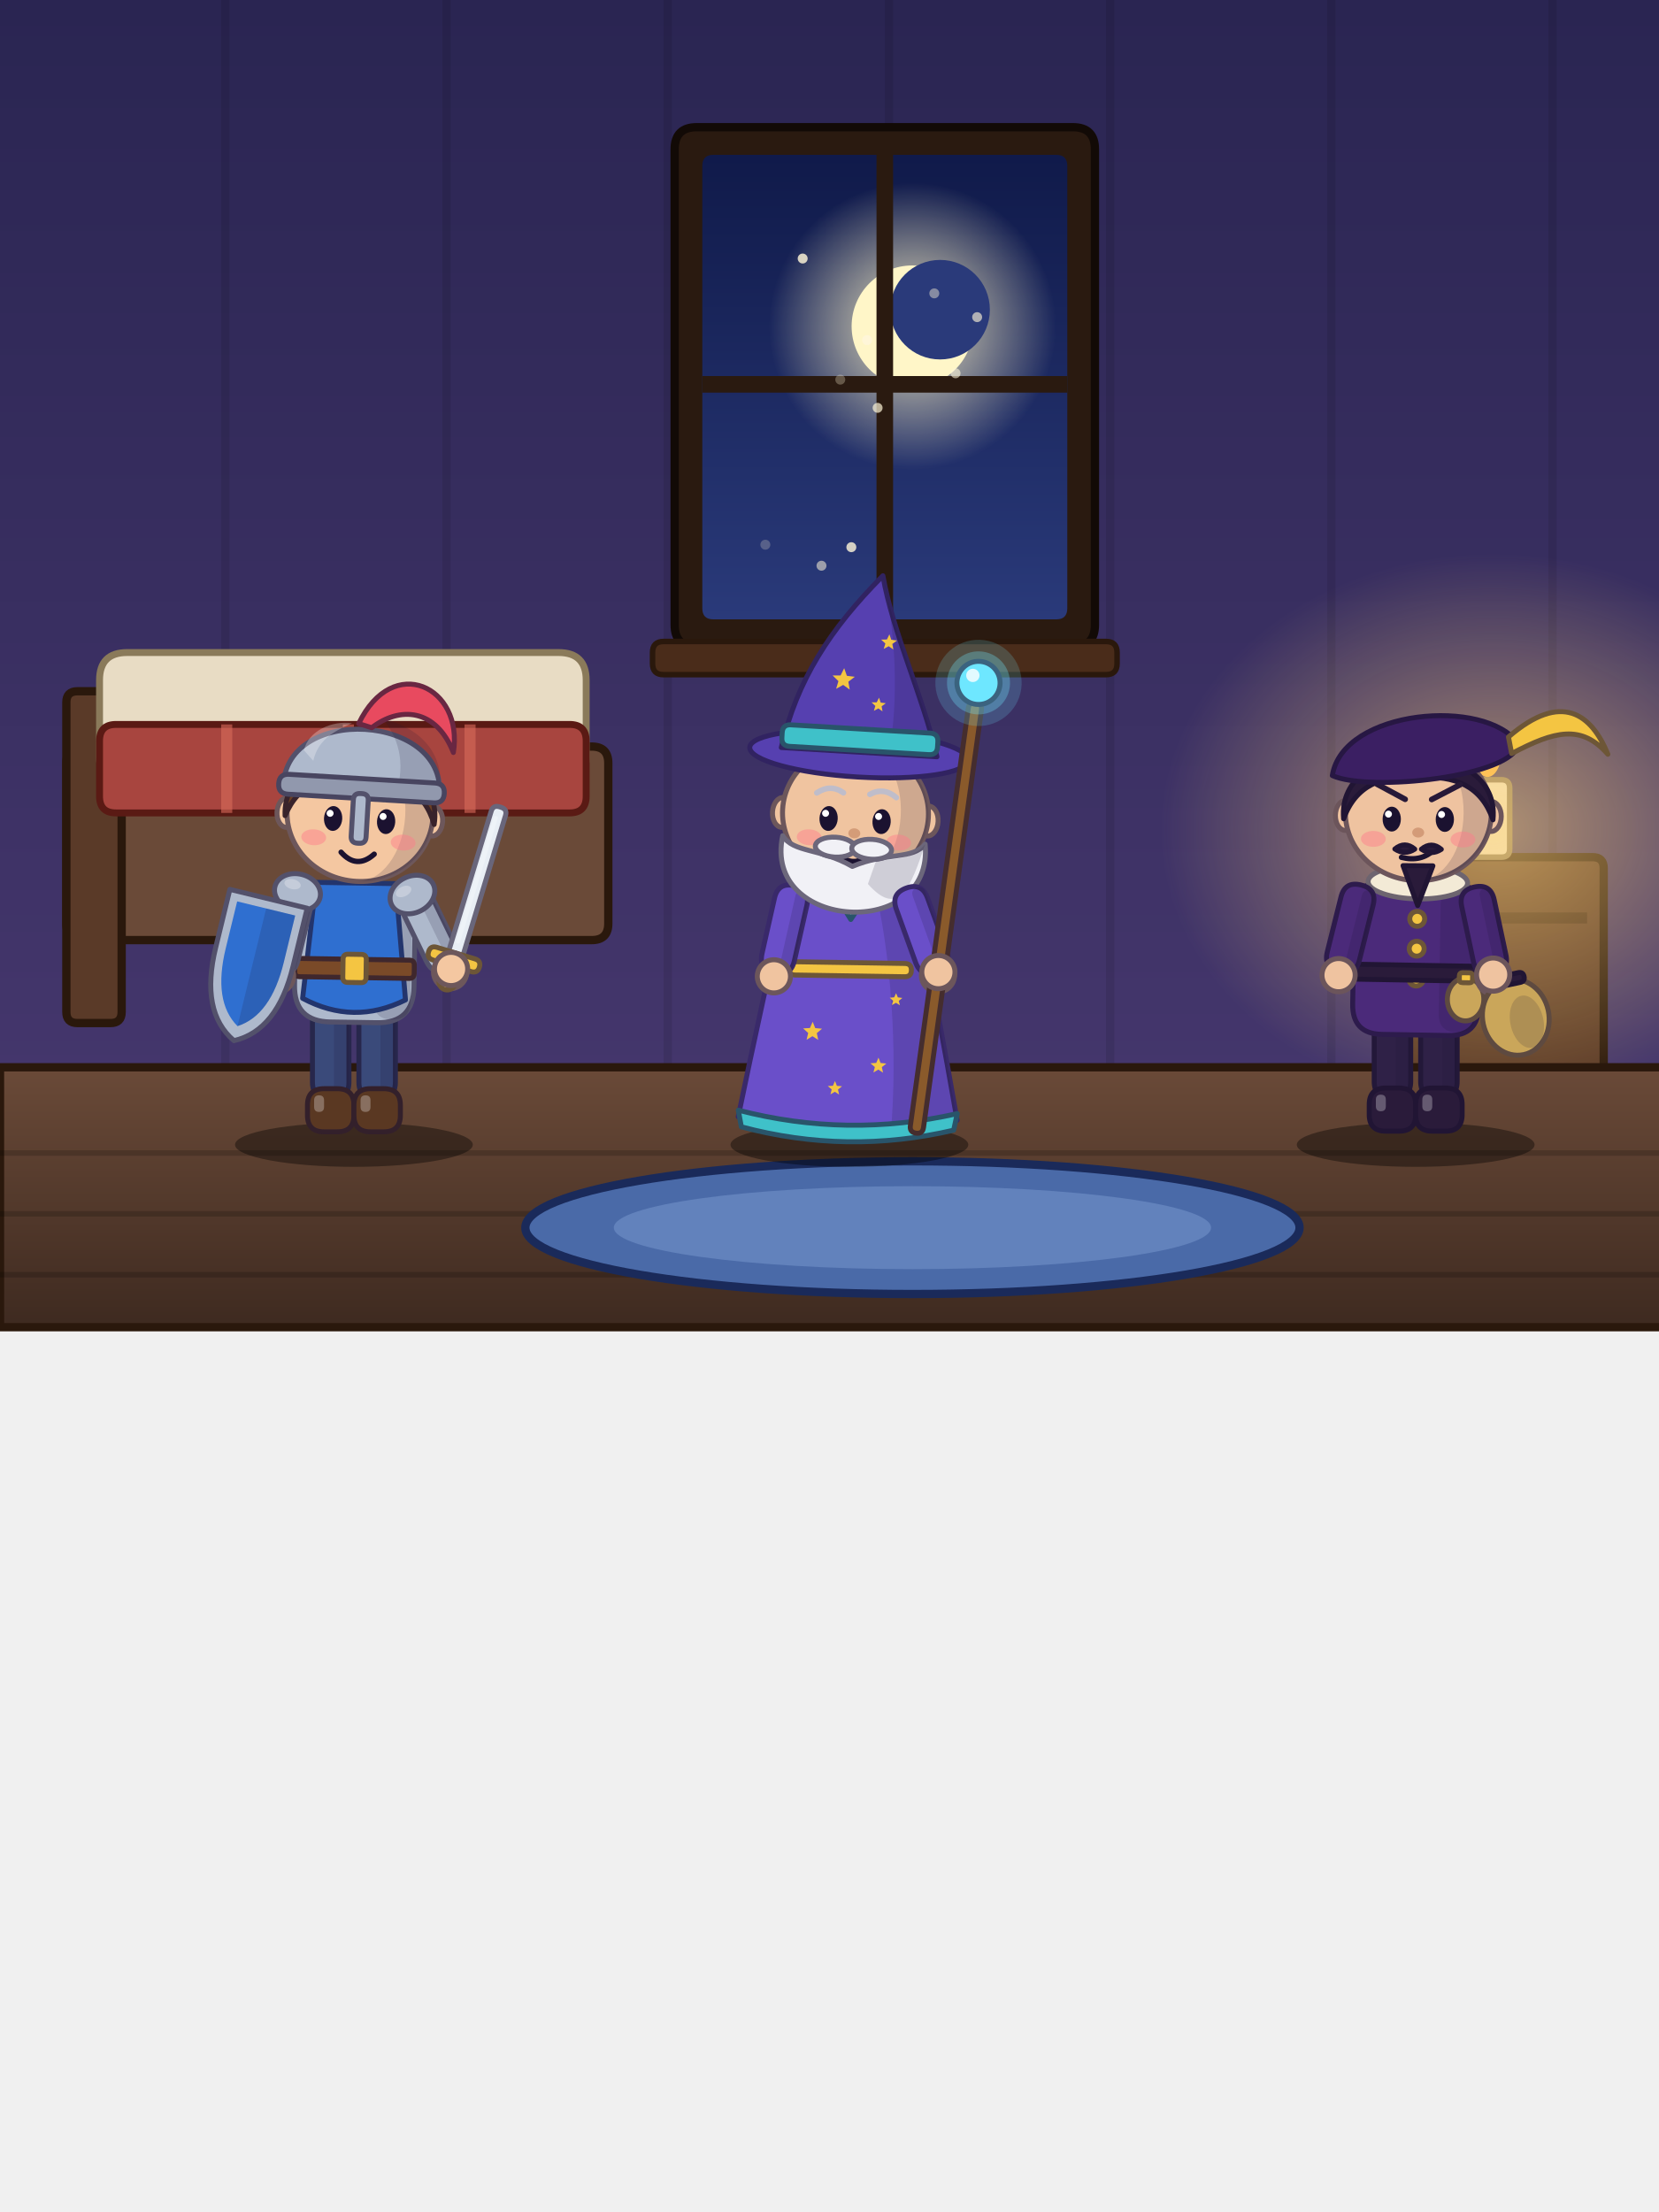
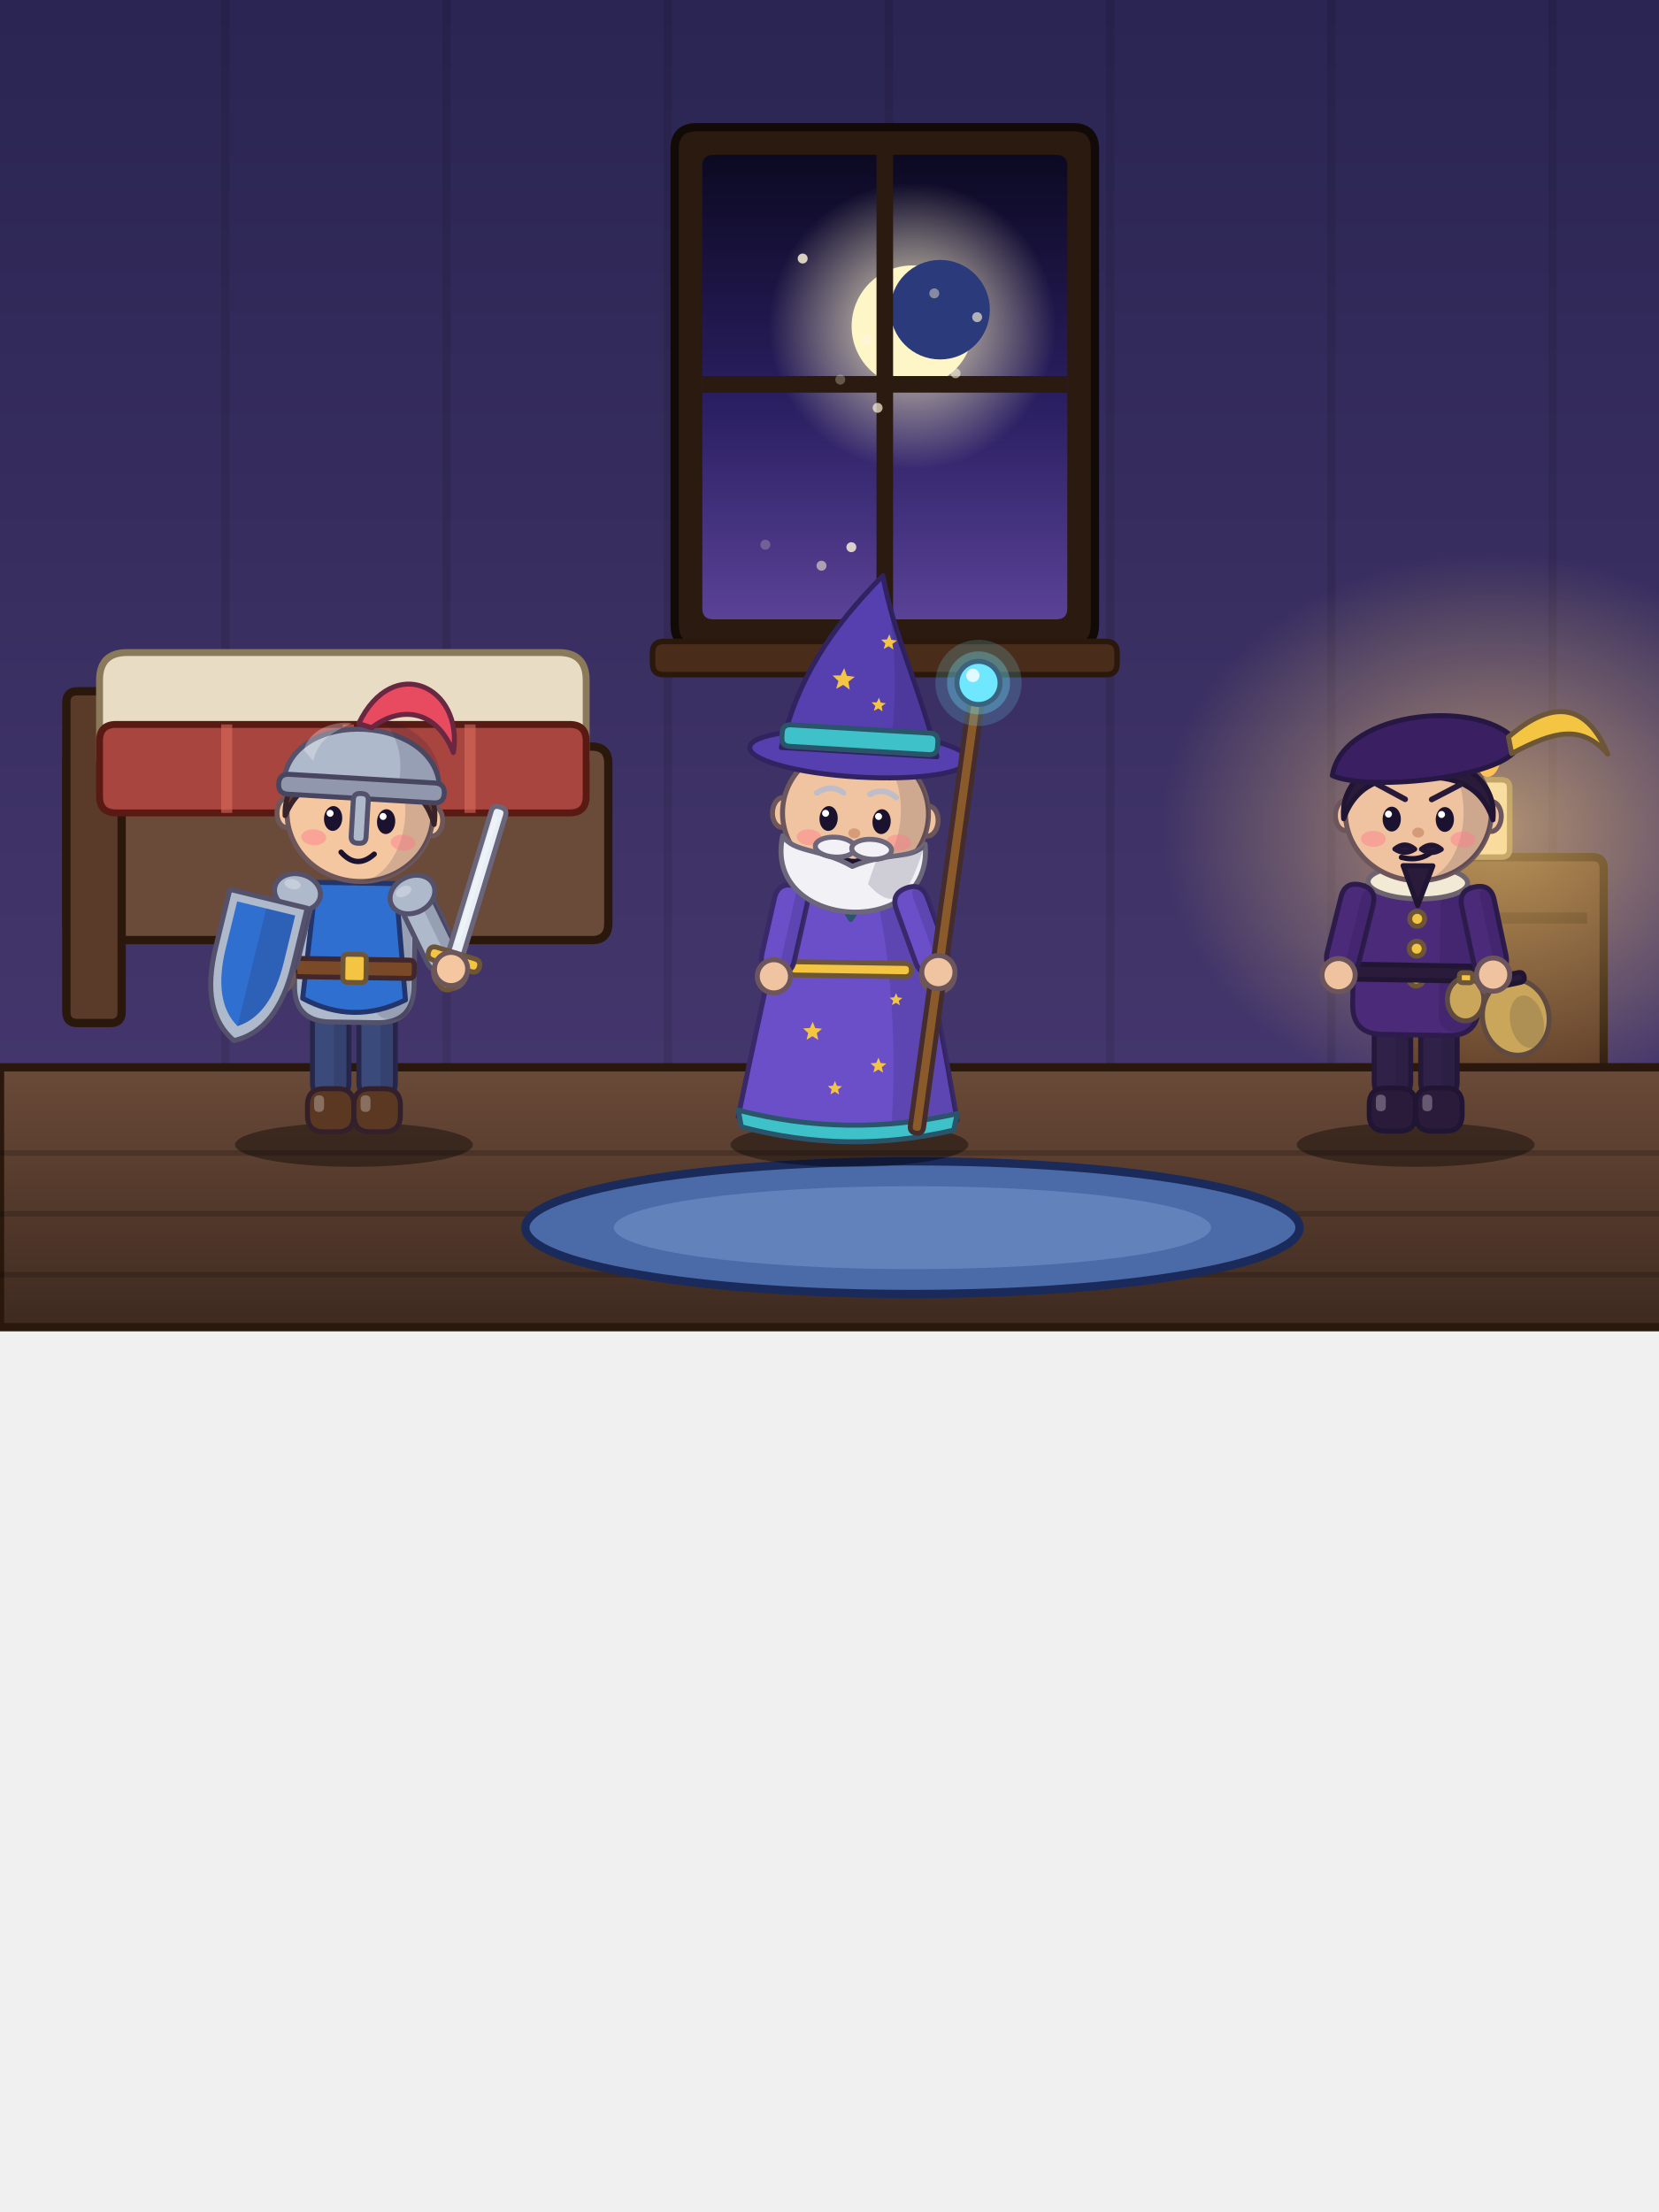
<svg xmlns="http://www.w3.org/2000/svg" viewBox="0 0 600 800" width="600" height="800">
  <defs>
    <linearGradient id="wall" x1="0" y1="0" x2="0" y2="1">
      <stop offset="0" stop-color="#2a2552" stop-opacity="1" />
      <stop offset="1" stop-color="#4a3a72" stop-opacity="1" />
    </linearGradient>
    <linearGradient id="floor" x1="0" y1="0" x2="0" y2="1">
      <stop offset="0" stop-color="#6a4a38" stop-opacity="1" />
      <stop offset="1" stop-color="#3e2a20" stop-opacity="1" />
    </linearGradient>
    <linearGradient id="sky" x1="0" y1="0" x2="0" y2="1">
-       <stop offset="0" stop-color="#101a4a" stop-opacity="1" />
-       <stop offset="1" stop-color="#2a3a7a" stop-opacity="1" />
+       <stop offset="0" stop-color="#0c0922" stop-opacity="1" />
+       <stop offset="0.55" stop-color="#2b2063" stop-opacity="1" />
+       <stop offset="1" stop-color="#5a4296" stop-opacity="1" />
    </linearGradient>
    <radialGradient id="moon">
      <stop offset="0" stop-color="#fff6c8" stop-opacity="0.9" />
      <stop offset="1" stop-color="#fff6c8" stop-opacity="0" />
    </radialGradient>
+     <radialGradient id="sun">
+       <stop offset="0" stop-color="#fff0b0" stop-opacity="0.9" />
+       <stop offset="1" stop-color="#fff0b0" stop-opacity="0" />
+     </radialGradient>
    <radialGradient id="candle">
      <stop offset="0" stop-color="#ffd27a" stop-opacity="0.6" />
      <stop offset="1" stop-color="#ffd27a" stop-opacity="0" />
    </radialGradient>
+     <linearGradient id="beam" x1="0" y1="0" x2="0" y2="1">
+       <stop offset="0" stop-color="#fff6c8" stop-opacity="0.35" />
+       <stop offset="1" stop-color="#fff6c8" stop-opacity="0" />
+     </linearGradient>
  </defs>
  <g id="wall">
    <path d="M0,0 L640,0 Q640,0 640,0 L640,480 Q640,480 640,480 L0,480 Q0,480 0,480 L0,0 Q0,0 0,0 Z" fill="url(#wall)" />
    <path d="M80,0 L83,0 Q83,0 83,0 L83,390 Q83,390 83,390 L80,390 Q80,390 80,390 L80,0 Q80,0 80,0 Z" fill="#000000" opacity="0.1" />
    <path d="M160,0 L163,0 Q163,0 163,0 L163,390 Q163,390 163,390 L160,390 Q160,390 160,390 L160,0 Q160,0 160,0 Z" fill="#000000" opacity="0.1" />
    <path d="M240,0 L243,0 Q243,0 243,0 L243,390 Q243,390 243,390 L240,390 Q240,390 240,390 L240,0 Q240,0 240,0 Z" fill="#000000" opacity="0.1" />
    <path d="M320,0 L323,0 Q323,0 323,0 L323,390 Q323,390 323,390 L320,390 Q320,390 320,390 L320,0 Q320,0 320,0 Z" fill="#000000" opacity="0.1" />
    <path d="M400,0 L403,0 Q403,0 403,0 L403,390 Q403,390 403,390 L400,390 Q400,390 400,390 L400,0 Q400,0 400,0 Z" fill="#000000" opacity="0.1" />
    <path d="M480,0 L483,0 Q483,0 483,0 L483,390 Q483,390 483,390 L480,390 Q480,390 480,390 L480,0 Q480,0 480,0 Z" fill="#000000" opacity="0.1" />
    <path d="M560,0 L563,0 Q563,0 563,0 L563,390 Q563,390 563,390 L560,390 Q560,390 560,390 L560,0 Q560,0 560,0 Z" fill="#000000" opacity="0.1" />
  </g>
  <g id="window">
    <path d="M252,46 L388,46 Q396,46 396,54 L396,226 Q396,234 388,234 L252,234 Q244,234 244,226 L244,54 Q244,46 252,46 Z" fill="#2a1a10" stroke="#120a06" stroke-width="3" stroke-linejoin="round" stroke-linecap="round" />
    <path d="M258,56 L382,56 Q386,56 386,60 L386,220 Q386,224 382,224 L258,224 Q254,224 254,220 L254,60 Q254,56 258,56 Z" fill="url(#sky)" />
    <path d="M278,118 A52,52 0 1 0 382,118 A52,52 0 1 0 278,118 Z" fill="url(#moon)" />
    <path d="M308,118 A22,22 0 1 0 352,118 A22,22 0 1 0 308,118 Z" fill="#fff6c8" />
    <path d="M322,112 A18,18 0 1 0 358,112 A18,18 0 1 0 322,112 Z" fill="#2a3a7a" />
    <path d="M317,56 L323,56 Q323,56 323,56 L323,224 Q323,224 323,224 L317,224 Q317,224 317,224 L317,56 Q317,56 317,56 Z" fill="#2a1a10" />
    <path d="M254,136 L386,136 Q386,136 386,136 L386,142 Q386,142 386,142 L254,142 Q254,142 254,142 L254,136 Q254,136 254,136 Z" fill="#2a1a10" />
    <path d="M240,232 L400,232 Q404,232 404,236 L404,240 Q404,244 400,244 L240,244 Q236,244 236,240 L236,236 Q236,232 240,232 Z" fill="#4a2c1a" stroke="#2a180c" stroke-width="2" stroke-linejoin="round" stroke-linecap="round" />
    <g id="wst0" opacity="0.817">
      <path d="M288.5,93.5 A1.8,1.8 0 1 0 292.1,93.5 A1.8,1.8 0 1 0 288.5,93.5 Z" fill="#fff6d8" />
    </g>
    <g id="wst1" opacity="0.991">
      <path d="M311.8,123 A1.8,1.8 0 1 0 315.4,123 A1.8,1.8 0 1 0 311.8,123 Z" fill="#fff6d8" />
    </g>
    <g id="wst2" opacity="0.801">
      <path d="M306.1,197.9 A1.8,1.8 0 1 0 309.7,197.9 A1.8,1.8 0 1 0 306.1,197.9 Z" fill="#fff6d8" />
    </g>
    <g id="wst3" opacity="0.629">
      <path d="M351.6,114.7 A1.8,1.8 0 1 0 355.2,114.7 A1.8,1.8 0 1 0 351.6,114.7 Z" fill="#fff6d8" />
    </g>
    <g id="wst4" opacity="0.224">
      <path d="M275,197 A1.8,1.8 0 1 0 278.6,197 A1.8,1.8 0 1 0 275,197 Z" fill="#fff6d8" />
    </g>
    <g id="wst5" opacity="0.541">
      <path d="M295.3,204.6 A1.8,1.8 0 1 0 298.9,204.6 A1.8,1.8 0 1 0 295.3,204.6 Z" fill="#fff6d8" />
    </g>
    <g id="wst6" opacity="0.431">
      <path d="M336.1,106.1 A1.8,1.8 0 1 0 339.7,106.1 A1.8,1.8 0 1 0 336.1,106.1 Z" fill="#fff6d8" />
    </g>
    <g id="wst7" opacity="0.282">
      <path d="M302.1,137.3 A1.8,1.8 0 1 0 305.7,137.3 A1.8,1.8 0 1 0 302.1,137.3 Z" fill="#fff6d8" />
    </g>
    <g id="wst8" opacity="0.694">
      <path d="M315.6,147.5 A1.8,1.8 0 1 0 319.2,147.5 A1.8,1.8 0 1 0 315.6,147.5 Z" fill="#fff6d8" />
    </g>
    <g id="wst9" opacity="0.575">
      <path d="M343.8,135 A1.8,1.8 0 1 0 347.4,135 A1.8,1.8 0 1 0 343.8,135 Z" fill="#fff6d8" />
    </g>
  </g>
  <g id="bed">
    <path d="M30,270 L214,270 Q220,270 220,276 L220,334 Q220,340 214,340 L30,340 Q24,340 24,334 L24,276 Q24,270 30,270 Z" fill="#6a4a38" stroke="#2a180c" stroke-width="3" stroke-linejoin="round" stroke-linecap="round" />
    <path d="M28,250 L40,250 Q44,250 44,254 L44,366 Q44,370 40,370 L28,370 Q24,370 24,366 L24,254 Q24,250 28,250 Z" fill="#5a3a28" stroke="#2a180c" stroke-width="3" stroke-linejoin="round" stroke-linecap="round" />
    <path d="M46,236 L202,236 Q212,236 212,246 L212,274 Q212,284 202,284 L46,284 Q36,284 36,274 L36,246 Q36,236 46,236 Z" fill="#e8dcc4" stroke="#8a7a5a" stroke-width="2.5" stroke-linejoin="round" stroke-linecap="round" />
    <path d="M42,262 L206,262 Q212,262 212,268 L212,288 Q212,294 206,294 L42,294 Q36,294 36,288 L36,268 Q36,262 42,262 Z" fill="#a8453f" stroke="#5a1a14" stroke-width="2.5" stroke-linejoin="round" stroke-linecap="round" />
    <path d="M80,262 L84,262 Q84,262 84,262 L84,294 Q84,294 84,294 L80,294 Q80,294 80,294 L80,262 Q80,262 80,262 Z" fill="#d96a5a" opacity="0.6" />
    <path d="M124,262 L128,262 Q128,262 128,262 L128,294 Q128,294 128,294 L124,294 Q124,294 124,294 L124,262 Q124,262 124,262 Z" fill="#d96a5a" opacity="0.6" />
    <path d="M168,262 L172,262 Q172,262 172,262 L172,294 Q172,294 172,294 L168,294 Q168,294 168,294 L168,262 Q168,262 168,262 Z" fill="#d96a5a" opacity="0.6" />
  </g>
  <g id="stand">
    <path d="M504,310 L576,310 Q580,310 580,314 L580,406 Q580,410 576,410 L504,410 Q500,410 500,406 L500,314 Q500,310 504,310 Z" fill="#5a3a28" stroke="#2a180c" stroke-width="3" stroke-linejoin="round" stroke-linecap="round" />
    <path d="M506,330 L574,330 Q574,330 574,330 L574,334 Q574,334 574,334 L506,334 Q506,334 506,334 L506,330 Q506,330 506,330 Z" fill="#2a180c" opacity="0.5" />
    <path d="M533,282 L543,282 Q546,282 546,285 L546,307 Q546,310 543,310 L533,310 Q530,310 530,307 L530,285 Q530,282 533,282 Z" fill="#f2e7c8" stroke="#8a7a5a" stroke-width="2" stroke-linejoin="round" stroke-linecap="round" />
    <path d="M533,272 A5,9 0 1 0 543,272 A5,9 0 1 0 533,272 Z" fill="#ffb43a" />
    <g id="candleglow" opacity="0.987">
      <path d="M420,300 A120,100 0 1 0 660,300 A120,100 0 1 0 420,300 Z" fill="url(#candle)" />
    </g>
  </g>
  <g id="floor">
    <path d="M0,386 L640,386 Q640,386 640,386 L640,480 Q640,480 640,480 L0,480 Q0,480 0,480 L0,386 Q0,386 0,386 Z" fill="url(#floor)" stroke="#2a180c" stroke-width="3" stroke-linejoin="round" stroke-linecap="round" />
    <path d="M0,416 L640,416 Q640,416 640,416 L640,418 Q640,418 640,418 L0,418 Q0,418 0,418 L0,416 Q0,416 0,416 Z" fill="#000000" opacity="0.18" />
    <path d="M0,438 L640,438 Q640,438 640,438 L640,440 Q640,440 640,440 L0,440 Q0,440 0,440 L0,438 Q0,438 0,438 Z" fill="#000000" opacity="0.18" />
    <path d="M0,460 L640,460 Q640,460 640,460 L640,462 Q640,462 640,462 L0,462 Q0,462 0,462 L0,460 Q0,460 0,460 Z" fill="#000000" opacity="0.18" />
    <path d="M190,444 A140,24 0 1 0 470,444 A140,24 0 1 0 190,444 Z" fill="#4a6aa8" stroke="#1a2a5a" stroke-width="3" stroke-linejoin="round" stroke-linecap="round" />
    <path d="M222,444 A108,15 0 1 0 438,444 A108,15 0 1 0 222,444 Z" fill="#7a9ad0" opacity="0.5" />
  </g>
  <g id="actors">
    <ellipse cx="128.0" cy="414" rx="43" ry="8" fill="#000" opacity="0.38" />
    <g transform="translate(128.0 410) scale(0.6)">
      <g id="root" transform="translate(0 -1.1)">
        <g id="legL">
          <path d="M-15,-82 L-13,-82 Q-3,-82 -3,-72 L-3,-30 Q-3,-20 -13,-20 L-15,-20 Q-25,-20 -25,-30 L-25,-72 Q-25,-82 -15,-82 Z" fill="#3a4a7a" stroke="#27274c" stroke-width="3" stroke-linejoin="round" stroke-linecap="round" />
          <path d="M-7.5,-80 L-7.5,-80 Q-3,-80 -3,-75.5 L-3,-26.5 Q-3,-22 -7.5,-22 L-7.5,-22 Q-12,-22 -12,-26.5 L-12,-75.5 Q-12,-80 -7.5,-80 Z" fill="#1b1230" opacity="0.16" />
          <path d="M-18,-26 L-10,-26 Q0,-26 0,-16 L0,-10 Q0,0 -10,0 L-18,0 Q-28,0 -28,-10 L-28,-16 Q-28,-26 -18,-26 Z" fill="#5a3822" stroke="#33202b" stroke-width="3" stroke-linejoin="round" stroke-linecap="round" />
          <path d="M-21,-22 L-21,-22 Q-18,-22 -18,-19 L-18,-15 Q-18,-12 -21,-12 L-21,-12 Q-24,-12 -24,-15 L-24,-19 Q-24,-22 -21,-22 Z" fill="#ffffff" opacity="0.28" />
        </g>
        <g id="legR">
          <path d="M13,-82 L15,-82 Q25,-82 25,-72 L25,-30 Q25,-20 15,-20 L13,-20 Q3,-20 3,-30 L3,-72 Q3,-82 13,-82 Z" fill="#3a4a7a" stroke="#27274c" stroke-width="3" stroke-linejoin="round" stroke-linecap="round" />
          <path d="M20.5,-80 L20.5,-80 Q25,-80 25,-75.5 L25,-26.5 Q25,-22 20.5,-22 L20.5,-22 Q16,-22 16,-26.5 L16,-75.5 Q16,-80 20.5,-80 Z" fill="#1b1230" opacity="0.16" />
          <path d="M10,-26 L18,-26 Q28,-26 28,-16 L28,-10 Q28,0 18,0 L10,0 Q0,0 0,-10 L0,-16 Q0,-26 10,-26 Z" fill="#5a3822" stroke="#33202b" stroke-width="3" stroke-linejoin="round" stroke-linecap="round" />
          <path d="M7,-22 L7,-22 Q10,-22 10,-19 L10,-15 Q10,-12 7,-12 L7,-12 Q4,-12 4,-15 L4,-19 Q4,-22 7,-22 Z" fill="#ffffff" opacity="0.28" />
        </g>
        <g id="torso" transform="rotate(0.9 0 -75)">
          <path d="M-14,-150 L14,-150 Q36,-150 36,-128 L36,-88 Q36,-66 14,-66 L-14,-66 Q-36,-66 -36,-88 L-36,-128 Q-36,-150 -14,-150 Z" fill="#aeb9cc" stroke="#53516b" stroke-width="3" stroke-linejoin="round" stroke-linecap="round" />
          <path d="M23,-148 L23,-148 Q34,-148 34,-137 L34,-79 Q34,-68 23,-68 L23,-68 Q12,-68 12,-79 L12,-137 Q12,-148 23,-148 Z" fill="#1b1230" opacity="0.16" />
          <path d="M-24,-150 L24,-150 L31,-80 Q0,-64 -31,-80 Z" fill="#2f6fd0" stroke="#23356d" stroke-width="3" stroke-linejoin="round" stroke-linecap="round" />
          <path d="M-3,-136 A15,15 0 1 0 12,-110 A12,12 0 1 1 -3,-136 Z" fill="#f4c542" />
          <path d="M-33,-104 L33,-104 Q36,-104 36,-101 L36,-96 Q36,-93 33,-93 L-33,-93 Q-36,-93 -36,-96 L-36,-101 Q-36,-104 -33,-104 Z" fill="#7a4a28" stroke="#3f272d" stroke-width="3" stroke-linejoin="round" stroke-linecap="round" />
          <path d="M-4,-107 L4,-107 Q7,-107 7,-104 L7,-93 Q7,-90 4,-90 L-4,-90 Q-7,-90 -7,-93 L-7,-104 Q-7,-107 -4,-107 Z" fill="#f4c542" stroke="#6d5637" stroke-width="3" stroke-linejoin="round" stroke-linecap="round" />
          <g id="armL" transform="rotate(12.8 -36 -140)">
            <path d="M-36,-148 L-36,-148 Q-26,-148 -26,-138 L-26,-104 Q-26,-94 -36,-94 L-36,-94 Q-46,-94 -46,-104 L-46,-138 Q-46,-148 -36,-148 Z" fill="#aeb9cc" stroke="#53516b" stroke-width="3" stroke-linejoin="round" stroke-linecap="round" />
            <path d="M-30,-146 L-30,-146 Q-26,-146 -26,-142 L-26,-100 Q-26,-96 -30,-96 L-30,-96 Q-34,-96 -34,-100 L-34,-142 Q-34,-146 -30,-146 Z" fill="#1b1230" opacity="0.16" />
            <path d="M-50,-144 A14,11 0 1 0 -22,-144 A14,11 0 1 0 -50,-144 Z" fill="#aeb9cc" stroke="#53516b" stroke-width="3" stroke-linejoin="round" stroke-linecap="round" />
            <path d="M-45,-148 A5,3 0 1 0 -35,-148 A5,3 0 1 0 -45,-148 Z" fill="#ffffff" opacity="0.28" />
            <path d="M-46,-92 A10,10 0 1 0 -26,-92 A10,10 0 1 0 -46,-92 Z" fill="#f4c7a1" stroke="#6d575b" stroke-width="3" stroke-linejoin="round" stroke-linecap="round" />
            <g id="itemL">
              <path d="M-76,-136 L-28,-136 L-28,-100 Q-28,-60 -52,-48 Q-76,-60 -76,-100 Z" fill="#aeb9cc" stroke="#53516b" stroke-width="3" stroke-linejoin="round" stroke-linecap="round" />
              <path d="M-70,-130 L-34,-130 L-34,-101 Q-34,-68 -52,-57 Q-70,-68 -70,-101 Z" fill="#2f6fd0" />
              <path d="M-54,-118 A11,11 0 1 0 -42,-98 A8.5,8.5 0 1 1 -54,-118 Z" fill="#f4c542" />
              <path d="M-52,-130 L-34,-130 L-34,-101 Q-34,-68 -52,-57 Z" fill="#1b1230" opacity="0.16" />
            </g>
          </g>
          <g id="head" transform="rotate(2.5 0 -150)">
            <path d="M-50,-190 A6,9 0 1 0 -38,-190 A6,9 0 1 0 -50,-190 Z" fill="#f4c7a1" stroke="#6d575b" stroke-width="3" stroke-linejoin="round" stroke-linecap="round" />
            <path d="M38,-190 A6,9 0 1 0 50,-190 A6,9 0 1 0 38,-190 Z" fill="#f4c7a1" stroke="#6d575b" stroke-width="3" stroke-linejoin="round" stroke-linecap="round" />
            <path d="M-44,-192 A44,41 0 1 0 44,-192 A44,41 0 1 0 -44,-192 Z" fill="#f4c7a1" stroke="#6d575b" stroke-width="3" stroke-linejoin="round" stroke-linecap="round" />
            <path d="M0,-233 A44,41 0 0 1 0,-151 A27.3,41 0 0 0 0,-233 Z" fill="#1b1230" opacity="0.16" />
            <path d="M-34.5,-176 A7.5,4.8 0 1 0 -19.5,-176 A7.5,4.8 0 1 0 -34.5,-176 Z" fill="#ff7a8a" opacity="0.45" />
            <path d="M19.5,-176 A7.5,4.8 0 1 0 34.5,-176 A7.5,4.8 0 1 0 19.5,-176 Z" fill="#ff7a8a" opacity="0.45" />
            <path d="M-3.6,-180 A3.6,3 0 1 0 3.6,-180 A3.6,3 0 1 0 -3.6,-180 Z" fill="#d79e78" />
            <path d="M-45,-188 C-50,-238 50,-238 45,-188 C38,-208 22,-215 0,-213 C-22,-215 -38,-208 -45,-188 Z" fill="#6b3f24" stroke="#39232b" stroke-width="3" stroke-linejoin="round" stroke-linecap="round" />
            <path d="M-10,-168 Q0,-158 10,-168" fill="none" stroke="#1b1230" stroke-width="3.2" stroke-linejoin="round" stroke-linecap="round" />
            <path d="M-47,-203 C-52,-256 52,-256 47,-203 Z" fill="#aeb9cc" stroke="#53516b" stroke-width="3" stroke-linejoin="round" stroke-linecap="round" />
            <path d="M-36,-228 C-34,-240 -20,-247 -8,-246 C-20,-240 -28,-234 -30,-222 Z" fill="#ffffff" opacity="0.28" />
            <path d="M10,-250 C40,-244 50,-225 47,-203 L20,-203 C26,-220 22,-238 10,-250 Z" fill="#1b1230" opacity="0.16" />
            <path d="M-44,-213 L44,-213 Q50,-213 50,-207 L50,-207 Q50,-201 44,-201 L-44,-201 Q-50,-201 -50,-207 L-50,-207 Q-50,-213 -44,-213 Z" fill="#9198ad" stroke="#484560" stroke-width="3" stroke-linejoin="round" stroke-linecap="round" />
            <path d="M-0.5,-204 L0.5,-204 Q4.5,-204 4.5,-200 L4.5,-178 Q4.5,-174 0.5,-174 L-0.5,-174 Q-4.5,-174 -4.5,-178 L-4.5,-200 Q-4.5,-204 -0.5,-204 Z" fill="#aeb9cc" stroke="#53516b" stroke-width="3" stroke-linejoin="round" stroke-linecap="round" />
            <path d="M-4,-246 C14,-290 58,-272 54,-232 C42,-258 20,-258 4,-244 Z" fill="#e84a5f" stroke="#692742" stroke-width="3" stroke-linejoin="round" stroke-linecap="round" />
            <g id="eyes">
              <path d="M-21.5,-188 A5.5,7.5 0 1 0 -10.5,-188 A5.5,7.5 0 1 0 -21.5,-188 Z" fill="#1b1230" />
              <path d="M-20.1,-191 A2.1,2.1 0 1 0 -15.9,-191 A2.1,2.1 0 1 0 -20.1,-191 Z" fill="#ffffff" />
              <path d="M10.5,-188 A5.5,7.5 0 1 0 21.5,-188 A5.5,7.5 0 1 0 10.5,-188 Z" fill="#1b1230" />
              <path d="M11.9,-191 A2.1,2.1 0 1 0 16.1,-191 A2.1,2.1 0 1 0 11.9,-191 Z" fill="#ffffff" />
            </g>
          </g>
          <g id="armR" transform="rotate(-26.8 36 -140)">
            <path d="M36,-148 L36,-148 Q46,-148 46,-138 L46,-104 Q46,-94 36,-94 L36,-94 Q26,-94 26,-104 L26,-138 Q26,-148 36,-148 Z" fill="#aeb9cc" stroke="#53516b" stroke-width="3" stroke-linejoin="round" stroke-linecap="round" />
            <path d="M42,-146 L42,-146 Q46,-146 46,-142 L46,-100 Q46,-96 42,-96 L42,-96 Q38,-96 38,-100 L38,-142 Q38,-146 42,-146 Z" fill="#1b1230" opacity="0.16" />
            <path d="M22,-144 A14,11 0 1 0 50,-144 A14,11 0 1 0 22,-144 Z" fill="#aeb9cc" stroke="#53516b" stroke-width="3" stroke-linejoin="round" stroke-linecap="round" />
            <path d="M27,-148 A5,3 0 1 0 37,-148 A5,3 0 1 0 27,-148 Z" fill="#ffffff" opacity="0.28" />
            <path d="M26,-92 A10,10 0 1 0 46,-92 A10,10 0 1 0 26,-92 Z" fill="#f4c7a1" stroke="#6d575b" stroke-width="3" stroke-linejoin="round" stroke-linecap="round" />
            <g id="itemR" transform="rotate(42.8 36 -92)">
              <path d="M35.5,-196 L36.5,-196 Q40.5,-196 40.5,-192 L40.5,-100 Q40.5,-96 36.5,-96 L35.5,-96 Q31.5,-96 31.5,-100 L31.5,-192 Q31.5,-196 35.5,-196 Z" fill="#e8eef5" stroke="#69667b" stroke-width="3" stroke-linejoin="round" stroke-linecap="round" />
              <path d="M35,-190 L35.5,-190 Q36.5,-190 36.5,-189 L36.5,-111 Q36.5,-110 35.5,-110 L35,-110 Q34,-110 34,-111 L34,-189 Q34,-190 35,-190 Z" fill="#ffffff" opacity="0.28" />
              <path d="M24,-104 L48,-104 Q52,-104 52,-100 L52,-100 Q52,-96 48,-96 L24,-96 Q20,-96 20,-100 L20,-100 Q20,-104 24,-104 Z" fill="#f4c542" stroke="#6d5637" stroke-width="3" stroke-linejoin="round" stroke-linecap="round" />
              <path d="M31,-86 A5,5 0 1 0 41,-86 A5,5 0 1 0 31,-86 Z" fill="#f4c542" stroke="#6d5637" stroke-width="3" stroke-linejoin="round" stroke-linecap="round" />
              <path d="M26,-94 A10,10 0 1 0 46,-94 A10,10 0 1 0 26,-94 Z" fill="#f4c7a1" stroke="#6d575b" stroke-width="3" stroke-linejoin="round" stroke-linecap="round" />
            </g>
          </g>
        </g>
      </g>
    </g>
    <ellipse cx="307.2" cy="414" rx="43" ry="8" fill="#000" opacity="0.38" />
    <g transform="translate(307.2 410) scale(0.6)">
      <g id="root" transform="translate(0 -1.1)">
        <g id="legL">
          <path d="M-15,-82 L-13,-82 Q-3,-82 -3,-72 L-3,-30 Q-3,-20 -13,-20 L-15,-20 Q-25,-20 -25,-30 L-25,-72 Q-25,-82 -15,-82 Z" fill="#6a4fc9" stroke="#39296a" stroke-width="3" stroke-linejoin="round" stroke-linecap="round" />
          <path d="M-7.5,-80 L-7.5,-80 Q-3,-80 -3,-75.5 L-3,-26.5 Q-3,-22 -7.5,-22 L-7.5,-22 Q-12,-22 -12,-26.5 L-12,-75.5 Q-12,-80 -7.5,-80 Z" fill="#1b1230" opacity="0.16" />
          <path d="M-18,-26 L-10,-26 Q0,-26 0,-16 L0,-10 Q0,0 -10,0 L-18,0 Q-28,0 -28,-10 L-28,-16 Q-28,-26 -18,-26 Z" fill="#5a3822" stroke="#33202b" stroke-width="3" stroke-linejoin="round" stroke-linecap="round" />
          <path d="M-21,-22 L-21,-22 Q-18,-22 -18,-19 L-18,-15 Q-18,-12 -21,-12 L-21,-12 Q-24,-12 -24,-15 L-24,-19 Q-24,-22 -21,-22 Z" fill="#ffffff" opacity="0.28" />
        </g>
        <g id="legR">
          <path d="M13,-82 L15,-82 Q25,-82 25,-72 L25,-30 Q25,-20 15,-20 L13,-20 Q3,-20 3,-30 L3,-72 Q3,-82 13,-82 Z" fill="#6a4fc9" stroke="#39296a" stroke-width="3" stroke-linejoin="round" stroke-linecap="round" />
          <path d="M20.5,-80 L20.5,-80 Q25,-80 25,-75.5 L25,-26.5 Q25,-22 20.5,-22 L20.5,-22 Q16,-22 16,-26.5 L16,-75.5 Q16,-80 20.5,-80 Z" fill="#1b1230" opacity="0.16" />
          <path d="M10,-26 L18,-26 Q28,-26 28,-16 L28,-10 Q28,0 18,0 L10,0 Q0,0 0,-10 L0,-16 Q0,-26 10,-26 Z" fill="#5a3822" stroke="#33202b" stroke-width="3" stroke-linejoin="round" stroke-linecap="round" />
          <path d="M7,-22 L7,-22 Q10,-22 10,-19 L10,-15 Q10,-12 7,-12 L7,-12 Q4,-12 4,-15 L4,-19 Q4,-22 7,-22 Z" fill="#ffffff" opacity="0.28" />
        </g>
        <g id="torso" transform="rotate(0.9 0 -75)">
          <path d="M-37,-150 L37,-150 C46,-110 58,-50 66,-8 Q0,8 -66,-8 C-58,-50 -46,-110 -37,-150 Z" fill="#6a4fc9" stroke="#39296a" stroke-width="3" stroke-linejoin="round" stroke-linecap="round" />
          <path d="M14,-148 L37,-150 C46,-110 58,-50 66,-8 Q40,2 26,2 C30,-50 24,-110 14,-148 Z" fill="#1b1230" opacity="0.16" />
          <path d="M-66,-12 Q0,4 66,-12 L64,-2 Q0,14 -64,-2 Z" fill="#3fc1c9" stroke="#29546a" stroke-width="3" stroke-linejoin="round" stroke-linecap="round" />
          <path d="M-14,-150 L0,-128 L14,-150 Z" fill="#3fc1c9" stroke="#29546a" stroke-width="3" stroke-linejoin="round" stroke-linecap="round" />
          <path d="M-33,-102 L33,-102 Q37,-102 37,-98 L37,-98 Q37,-94 33,-94 L-33,-94 Q-37,-94 -37,-98 L-37,-98 Q-37,-102 -33,-102 Z" fill="#f4c542" stroke="#6d5637" stroke-width="3" stroke-linejoin="round" stroke-linecap="round" />
          <path d="M-22,-66 L-20.4,-62.2 L-16.3,-61.9 L-19.4,-59.2 L-18.5,-55.1 L-22,-57.3 L-25.5,-55.1 L-24.6,-59.2 L-27.7,-61.9 L-23.6,-62.2 Z" fill="#f4c542" />
          <path d="M18,-45 L19.3,-41.8 L22.8,-41.5 L20.1,-39.3 L20.9,-36 L18,-37.8 L15.1,-36 L15.9,-39.3 L13.2,-41.5 L16.7,-41.8 Z" fill="#f4c542" />
          <path d="M-8,-30.5 L-6.8,-27.6 L-3.7,-27.4 L-6.1,-25.4 L-5.4,-22.4 L-8,-24 L-10.6,-22.4 L-9.9,-25.4 L-12.3,-27.4 L-9.2,-27.6 Z" fill="#f4c542" />
          <path d="M28,-84 L29.1,-81.5 L31.8,-81.2 L29.7,-79.4 L30.4,-76.8 L28,-78.2 L25.6,-76.8 L26.3,-79.4 L24.2,-81.2 L26.9,-81.5 Z" fill="#f4c542" />
          <g id="armL" transform="rotate(11.8 -36 -140)">
            <path d="M-36,-148 L-36,-148 Q-26,-148 -26,-138 L-26,-104 Q-26,-94 -36,-94 L-36,-94 Q-46,-94 -46,-104 L-46,-138 Q-46,-148 -36,-148 Z" fill="#6a4fc9" stroke="#39296a" stroke-width="3" stroke-linejoin="round" stroke-linecap="round" />
            <path d="M-30,-146 L-30,-146 Q-26,-146 -26,-142 L-26,-100 Q-26,-96 -30,-96 L-30,-96 Q-34,-96 -34,-100 L-34,-142 Q-34,-146 -30,-146 Z" fill="#1b1230" opacity="0.16" />
            <path d="M-46,-92 A10,10 0 1 0 -26,-92 A10,10 0 1 0 -46,-92 Z" fill="#f0c4a0" stroke="#6c565b" stroke-width="3" stroke-linejoin="round" stroke-linecap="round" />
            <g id="itemL" />
          </g>
          <g id="head" transform="rotate(2.5 0 -150)">
            <path d="M-50,-190 A6,9 0 1 0 -38,-190 A6,9 0 1 0 -50,-190 Z" fill="#f0c4a0" stroke="#6c565b" stroke-width="3" stroke-linejoin="round" stroke-linecap="round" />
            <path d="M38,-190 A6,9 0 1 0 50,-190 A6,9 0 1 0 38,-190 Z" fill="#f0c4a0" stroke="#6c565b" stroke-width="3" stroke-linejoin="round" stroke-linecap="round" />
            <path d="M-44,-192 A44,41 0 1 0 44,-192 A44,41 0 1 0 -44,-192 Z" fill="#f0c4a0" stroke="#6c565b" stroke-width="3" stroke-linejoin="round" stroke-linecap="round" />
            <path d="M0,-233 A44,41 0 0 1 0,-151 A27.3,41 0 0 0 0,-233 Z" fill="#1b1230" opacity="0.16" />
            <path d="M-34.5,-176 A7.5,4.8 0 1 0 -19.5,-176 A7.5,4.8 0 1 0 -34.5,-176 Z" fill="#ff7a8a" opacity="0.45" />
            <path d="M19.5,-176 A7.5,4.8 0 1 0 34.5,-176 A7.5,4.8 0 1 0 19.5,-176 Z" fill="#ff7a8a" opacity="0.45" />
            <path d="M-3.6,-180 A3.6,3 0 1 0 3.6,-180 A3.6,3 0 1 0 -3.6,-180 Z" fill="#d49c78" />
            <path d="M-24,-203 Q-16,-209 -8,-204" fill="none" stroke="#bfbdca" stroke-width="3.4" stroke-linejoin="round" stroke-linecap="round" />
            <path d="M8,-204 Q16,-209 24,-203" fill="none" stroke="#bfbdca" stroke-width="3.4" stroke-linejoin="round" stroke-linecap="round" />
            <path d="M-10,-168 Q0,-158 10,-168" fill="none" stroke="#1b1230" stroke-width="3.2" stroke-linejoin="round" stroke-linecap="round" />
            <path d="M-43,-176 C-52,-118 52,-118 43,-176 C36,-166 20,-170 0,-160 C-20,-170 -36,-166 -43,-176 Z" fill="#f1f1f6" stroke="#6c677b" stroke-width="3" stroke-linejoin="round" stroke-linecap="round" />
            <path d="M-23,-171 A12,6 0 1 0 1,-171 A12,6 0 1 0 -23,-171 Z" fill="#f1f1f6" stroke="#6c677b" stroke-width="3" stroke-linejoin="round" stroke-linecap="round" />
            <path d="M-1,-171 A12,6 0 1 0 23,-171 A12,6 0 1 0 -1,-171 Z" fill="#f1f1f6" stroke="#6c677b" stroke-width="3" stroke-linejoin="round" stroke-linecap="round" />
            <path d="M10,-150 C30,-130 36,-150 43,-176 C36,-166 24,-166 14,-164 Z" fill="#1b1230" opacity="0.16" />
            <path d="M-66,-228 A66,14 0 1 0 66,-228 A66,14 0 1 0 -66,-228 Z" fill="#5640b0" stroke="#312361" stroke-width="3" stroke-linejoin="round" stroke-linecap="round" />
            <path d="M-47,-229 C-40,-270 -22,-302 8,-336 C16,-302 36,-266 47,-229 Z" fill="#5640b0" stroke="#312361" stroke-width="3" stroke-linejoin="round" stroke-linecap="round" />
            <path d="M8,-336 C16,-302 36,-266 47,-229 L18,-229 C22,-262 18,-302 8,-336 Z" fill="#1b1230" opacity="0.16" />
            <path d="M-42,-243 L42,-243 Q47,-243 47,-238 L47,-235 Q47,-230 42,-230 L-42,-230 Q-47,-230 -47,-235 L-47,-238 Q-47,-243 -42,-243 Z" fill="#3fc1c9" stroke="#29546a" stroke-width="3" stroke-linejoin="round" stroke-linecap="round" />
            <path d="M-12,-279 L-10.1,-274.5 L-5.3,-274.2 L-9,-271 L-7.9,-266.3 L-12,-268.9 L-16.1,-266.3 L-15,-271 L-18.7,-274.2 L-13.9,-274.5 Z" fill="#f4c542" />
            <path d="M14,-301 L15.3,-297.8 L18.8,-297.5 L16.1,-295.3 L16.9,-292 L14,-293.8 L11.1,-292 L11.9,-295.3 L9.2,-297.5 L12.7,-297.8 Z" fill="#f4c542" />
            <path d="M10,-262.5 L11.2,-259.6 L14.3,-259.4 L11.9,-257.4 L12.6,-254.4 L10,-256 L7.4,-254.4 L8.1,-257.4 L5.7,-259.4 L8.8,-259.6 Z" fill="#f4c542" />
            <g id="eyes">
              <path d="M-21.5,-188 A5.5,7.5 0 1 0 -10.5,-188 A5.5,7.5 0 1 0 -21.5,-188 Z" fill="#1b1230" />
              <path d="M-20.1,-191 A2.1,2.1 0 1 0 -15.9,-191 A2.1,2.1 0 1 0 -20.1,-191 Z" fill="#ffffff" />
              <path d="M10.5,-188 A5.5,7.5 0 1 0 21.5,-188 A5.5,7.5 0 1 0 10.5,-188 Z" fill="#1b1230" />
              <path d="M11.9,-191 A2.1,2.1 0 1 0 16.1,-191 A2.1,2.1 0 1 0 11.9,-191 Z" fill="#ffffff" />
            </g>
          </g>
          <g id="armR" transform="rotate(-20.8 36 -140)">
            <path d="M36,-148 L36,-148 Q46,-148 46,-138 L46,-104 Q46,-94 36,-94 L36,-94 Q26,-94 26,-104 L26,-138 Q26,-148 36,-148 Z" fill="#6a4fc9" stroke="#39296a" stroke-width="3" stroke-linejoin="round" stroke-linecap="round" />
            <path d="M42,-146 L42,-146 Q46,-146 46,-142 L46,-100 Q46,-96 42,-96 L42,-96 Q38,-96 38,-100 L38,-142 Q38,-146 42,-146 Z" fill="#1b1230" opacity="0.16" />
            <path d="M26,-92 A10,10 0 1 0 46,-92 A10,10 0 1 0 26,-92 Z" fill="#f0c4a0" stroke="#6c565b" stroke-width="3" stroke-linejoin="round" stroke-linecap="round" />
            <g id="itemR" transform="rotate(27.8 36 -92)">
              <path d="M36,-258 L36,-258 Q40,-258 40,-254 L40,0 Q40,4 36,4 L36,4 Q32,4 32,0 L32,-254 Q32,-258 36,-258 Z" fill="#8a5a2b" stroke="#452d2e" stroke-width="3" stroke-linejoin="round" stroke-linecap="round" />
              <path d="M10,-270 A26,26 0 1 0 62,-270 A26,26 0 1 0 10,-270 Z" fill="#6ee7ff" opacity="0.18" />
              <path d="M17,-270 A19,19 0 1 0 55,-270 A19,19 0 1 0 17,-270 Z" fill="#6ee7ff" opacity="0.3" />
              <path d="M23,-270 A13,13 0 1 0 49,-270 A13,13 0 1 0 23,-270 Z" fill="#6ee7ff" stroke="#3b637f" stroke-width="3" stroke-linejoin="round" stroke-linecap="round" />
              <path d="M28,-274 A4,4 0 1 0 36,-274 A4,4 0 1 0 28,-274 Z" fill="#ffffff" opacity="0.8" />
              <path d="M26,-94 A10,10 0 1 0 46,-94 A10,10 0 1 0 26,-94 Z" fill="#f0c4a0" stroke="#6c565b" stroke-width="3" stroke-linejoin="round" stroke-linecap="round" />
            </g>
          </g>
        </g>
      </g>
    </g>
    <ellipse cx="512.0" cy="414" rx="43" ry="8" fill="#000" opacity="0.38" />
    <g transform="translate(512.0 410) scale(0.6)">
      <g id="root" transform="translate(0 -1.5)">
        <g id="legL">
          <path d="M-15,-82 L-13,-82 Q-3,-82 -3,-72 L-3,-30 Q-3,-20 -13,-20 L-15,-20 Q-25,-20 -25,-30 L-25,-72 Q-25,-82 -15,-82 Z" fill="#2f2147" stroke="#231839" stroke-width="3" stroke-linejoin="round" stroke-linecap="round" />
          <path d="M-7.5,-80 L-7.5,-80 Q-3,-80 -3,-75.5 L-3,-26.5 Q-3,-22 -7.5,-22 L-7.5,-22 Q-12,-22 -12,-26.5 L-12,-75.5 Q-12,-80 -7.5,-80 Z" fill="#1b1230" opacity="0.16" />
          <path d="M-18,-26 L-10,-26 Q0,-26 0,-16 L0,-10 Q0,0 -10,0 L-18,0 Q-28,0 -28,-10 L-28,-16 Q-28,-26 -18,-26 Z" fill="#2a1b3a" stroke="#211534" stroke-width="3" stroke-linejoin="round" stroke-linecap="round" />
          <path d="M-21,-22 L-21,-22 Q-18,-22 -18,-19 L-18,-15 Q-18,-12 -21,-12 L-21,-12 Q-24,-12 -24,-15 L-24,-19 Q-24,-22 -21,-22 Z" fill="#ffffff" opacity="0.28" />
        </g>
        <g id="legR">
          <path d="M13,-82 L15,-82 Q25,-82 25,-72 L25,-30 Q25,-20 15,-20 L13,-20 Q3,-20 3,-30 L3,-72 Q3,-82 13,-82 Z" fill="#2f2147" stroke="#231839" stroke-width="3" stroke-linejoin="round" stroke-linecap="round" />
          <path d="M20.5,-80 L20.5,-80 Q25,-80 25,-75.5 L25,-26.5 Q25,-22 20.5,-22 L20.5,-22 Q16,-22 16,-26.5 L16,-75.5 Q16,-80 20.5,-80 Z" fill="#1b1230" opacity="0.16" />
          <path d="M10,-26 L18,-26 Q28,-26 28,-16 L28,-10 Q28,0 18,0 L10,0 Q0,0 0,-10 L0,-16 Q0,-26 10,-26 Z" fill="#2a1b3a" stroke="#211534" stroke-width="3" stroke-linejoin="round" stroke-linecap="round" />
          <path d="M7,-22 L7,-22 Q10,-22 10,-19 L10,-15 Q10,-12 7,-12 L7,-12 Q4,-12 4,-15 L4,-19 Q4,-22 7,-22 Z" fill="#ffffff" opacity="0.28" />
        </g>
        <g id="torso" transform="rotate(1 0 -75)">
          <path d="M-20,-150 L20,-150 Q38,-150 38,-132 L38,-76 Q38,-58 20,-58 L-20,-58 Q-38,-58 -38,-76 L-38,-132 Q-38,-150 -20,-150 Z" fill="#4b2a7a" stroke="#2d1b4c" stroke-width="3" stroke-linejoin="round" stroke-linecap="round" />
          <path d="M25,-148 L25,-148 Q36,-148 36,-137 L36,-71 Q36,-60 25,-60 L25,-60 Q14,-60 14,-71 L14,-137 Q14,-148 25,-148 Z" fill="#1b1230" opacity="0.16" />
          <path d="M-4.5,-128 A4.5,4.5 0 1 0 4.5,-128 A4.5,4.5 0 1 0 -4.5,-128 Z" fill="#f4c542" stroke="#6d5637" stroke-width="3" stroke-linejoin="round" stroke-linecap="round" />
          <path d="M-4.5,-110 A4.5,4.5 0 1 0 4.5,-110 A4.5,4.5 0 1 0 -4.5,-110 Z" fill="#f4c542" stroke="#6d5637" stroke-width="3" stroke-linejoin="round" stroke-linecap="round" />
          <path d="M-4.5,-92 A4.5,4.5 0 1 0 4.5,-92 A4.5,4.5 0 1 0 -4.5,-92 Z" fill="#f4c542" stroke="#6d5637" stroke-width="3" stroke-linejoin="round" stroke-linecap="round" />
          <path d="M-35,-100 L35,-100 Q38,-100 38,-97 L38,-94 Q38,-91 35,-91 L-35,-91 Q-38,-91 -38,-94 L-38,-97 Q-38,-100 -35,-100 Z" fill="#2a1b3a" stroke="#211534" stroke-width="3" stroke-linejoin="round" stroke-linecap="round" />
          <path d="M-30,-150 A30,10 0 1 0 30,-150 A30,10 0 1 0 -30,-150 Z" fill="#f3ead6" stroke="#6d646f" stroke-width="3" stroke-linejoin="round" stroke-linecap="round" />
          <path d="M19,-80 A11,13 0 1 0 41,-80 A11,13 0 1 0 19,-80 Z" fill="#caa65a" stroke="#5e4a40" stroke-width="3" stroke-linejoin="round" stroke-linecap="round" />
          <path d="M28,-96 L32,-96 Q34,-96 34,-94 L34,-92 Q34,-90 32,-90 L28,-90 Q26,-90 26,-92 L26,-94 Q26,-96 28,-96 Z" fill="#f4c542" stroke="#6d5637" stroke-width="3" stroke-linejoin="round" stroke-linecap="round" />
          <g id="armL" transform="rotate(13 -36 -140)">
            <path d="M-36,-148 L-36,-148 Q-26,-148 -26,-138 L-26,-104 Q-26,-94 -36,-94 L-36,-94 Q-46,-94 -46,-104 L-46,-138 Q-46,-148 -36,-148 Z" fill="#4b2a7a" stroke="#2d1b4c" stroke-width="3" stroke-linejoin="round" stroke-linecap="round" />
            <path d="M-30,-146 L-30,-146 Q-26,-146 -26,-142 L-26,-100 Q-26,-96 -30,-96 L-30,-96 Q-34,-96 -34,-100 L-34,-142 Q-34,-146 -30,-146 Z" fill="#1b1230" opacity="0.16" />
            <path d="M-46,-92 A10,10 0 1 0 -26,-92 A10,10 0 1 0 -46,-92 Z" fill="#efc3a0" stroke="#6c555b" stroke-width="3" stroke-linejoin="round" stroke-linecap="round" />
            <g id="itemL" />
          </g>
          <g id="head" transform="rotate(-0.6 0 -150)">
            <path d="M-50,-190 A6,9 0 1 0 -38,-190 A6,9 0 1 0 -50,-190 Z" fill="#efc3a0" stroke="#6c555b" stroke-width="3" stroke-linejoin="round" stroke-linecap="round" />
            <path d="M38,-190 A6,9 0 1 0 50,-190 A6,9 0 1 0 38,-190 Z" fill="#efc3a0" stroke="#6c555b" stroke-width="3" stroke-linejoin="round" stroke-linecap="round" />
            <path d="M-44,-192 A44,41 0 1 0 44,-192 A44,41 0 1 0 -44,-192 Z" fill="#efc3a0" stroke="#6c555b" stroke-width="3" stroke-linejoin="round" stroke-linecap="round" />
            <path d="M0,-233 A44,41 0 0 1 0,-151 A27.3,41 0 0 0 0,-233 Z" fill="#1b1230" opacity="0.16" />
            <path d="M-34.5,-176 A7.5,4.8 0 1 0 -19.5,-176 A7.5,4.8 0 1 0 -34.5,-176 Z" fill="#ff7a8a" opacity="0.45" />
            <path d="M19.5,-176 A7.5,4.8 0 1 0 34.5,-176 A7.5,4.8 0 1 0 19.5,-176 Z" fill="#ff7a8a" opacity="0.45" />
            <path d="M-3.6,-180 A3.6,3 0 1 0 3.6,-180 A3.6,3 0 1 0 -3.6,-180 Z" fill="#d39b78" />
            <path d="M-45,-188 C-50,-238 50,-238 45,-188 C38,-208 22,-215 0,-213 C-22,-215 -38,-208 -45,-188 Z" fill="#2a1b3a" stroke="#211534" stroke-width="3" stroke-linejoin="round" stroke-linecap="round" />
            <path d="M-25,-209 L-8,-200" fill="none" stroke="#271938" stroke-width="3.4" stroke-linejoin="round" stroke-linecap="round" />
            <path d="M25,-209 L8,-200" fill="none" stroke="#271938" stroke-width="3.4" stroke-linejoin="round" stroke-linecap="round" />
            <path d="M-10,-165 Q2,-162 10,-170" fill="none" stroke="#1b1230" stroke-width="3.2" stroke-linejoin="round" stroke-linecap="round" />
            <path d="M-9,-160 L9,-160 L0,-136 Z" fill="#2a1b3a" stroke="#211534" stroke-width="3" stroke-linejoin="round" stroke-linecap="round" />
            <path d="M-14,-170 Q-8,-175 -2,-170 Q-8,-166 -14,-170 Z" fill="#2a1b3a" stroke="#211534" stroke-width="3" stroke-linejoin="round" stroke-linecap="round" />
            <path d="M14,-170 Q8,-175 2,-170 Q8,-166 14,-170 Z" fill="#2a1b3a" stroke="#211534" stroke-width="3" stroke-linejoin="round" stroke-linecap="round" />
            <path d="M-52,-214 C-46,-254 40,-262 60,-234 C58,-214 -30,-204 -52,-214 Z" fill="#3b1f63" stroke="#271743" stroke-width="3" stroke-linejoin="round" stroke-linecap="round" />
            <path d="M54,-238 C86,-266 104,-252 114,-228 C98,-246 82,-242 56,-228 Z" fill="#f4c542" stroke="#6d5637" stroke-width="3" stroke-linejoin="round" stroke-linecap="round" />
            <g id="eyes">
              <path d="M-21.5,-188 A5.5,7.5 0 1 0 -10.5,-188 A5.5,7.5 0 1 0 -21.5,-188 Z" fill="#1b1230" />
              <path d="M-20.1,-191 A2.1,2.1 0 1 0 -15.9,-191 A2.1,2.1 0 1 0 -20.1,-191 Z" fill="#ffffff" />
              <path d="M10.5,-188 A5.5,7.5 0 1 0 21.5,-188 A5.5,7.5 0 1 0 10.5,-188 Z" fill="#1b1230" />
              <path d="M11.9,-191 A2.1,2.1 0 1 0 16.1,-191 A2.1,2.1 0 1 0 11.9,-191 Z" fill="#ffffff" />
            </g>
          </g>
          <g id="armR" transform="rotate(-13 36 -140)">
            <path d="M36,-148 L36,-148 Q46,-148 46,-138 L46,-104 Q46,-94 36,-94 L36,-94 Q26,-94 26,-104 L26,-138 Q26,-148 36,-148 Z" fill="#4b2a7a" stroke="#2d1b4c" stroke-width="3" stroke-linejoin="round" stroke-linecap="round" />
            <path d="M42,-146 L42,-146 Q46,-146 46,-142 L46,-100 Q46,-96 42,-96 L42,-96 Q38,-96 38,-100 L38,-142 Q38,-146 42,-146 Z" fill="#1b1230" opacity="0.16" />
            <path d="M26,-92 A10,10 0 1 0 46,-92 A10,10 0 1 0 26,-92 Z" fill="#efc3a0" stroke="#6c555b" stroke-width="3" stroke-linejoin="round" stroke-linecap="round" />
            <g id="itemR">
              <path d="M24,-66 A20,23 0 1 0 64,-66 A20,23 0 1 0 24,-66 Z" fill="#caa65a" stroke="#5e4a40" stroke-width="3" stroke-linejoin="round" stroke-linecap="round" />
              <path d="M32,-90 L40,-86 L48,-88 Z" fill="#caa65a" stroke="#5e4a40" stroke-width="3" stroke-linejoin="round" stroke-linecap="round" />
              <path d="M37,-92 L51,-92 Q54,-92 54,-89 L54,-89 Q54,-86 51,-86 L37,-86 Q34,-86 34,-89 L34,-89 Q34,-92 37,-92 Z" fill="#2a1b3a" stroke="#211534" stroke-width="3" stroke-linejoin="round" stroke-linecap="round" />
              <path d="M40,-62 A10,16 0 1 0 60,-62 A10,16 0 1 0 40,-62 Z" fill="#1b1230" opacity="0.16" />
              <path d="M26,-94 A10,10 0 1 0 46,-94 A10,10 0 1 0 26,-94 Z" fill="#efc3a0" stroke="#6c555b" stroke-width="3" stroke-linejoin="round" stroke-linecap="round" />
            </g>
          </g>
        </g>
      </g>
    </g>
  </g>
</svg>
